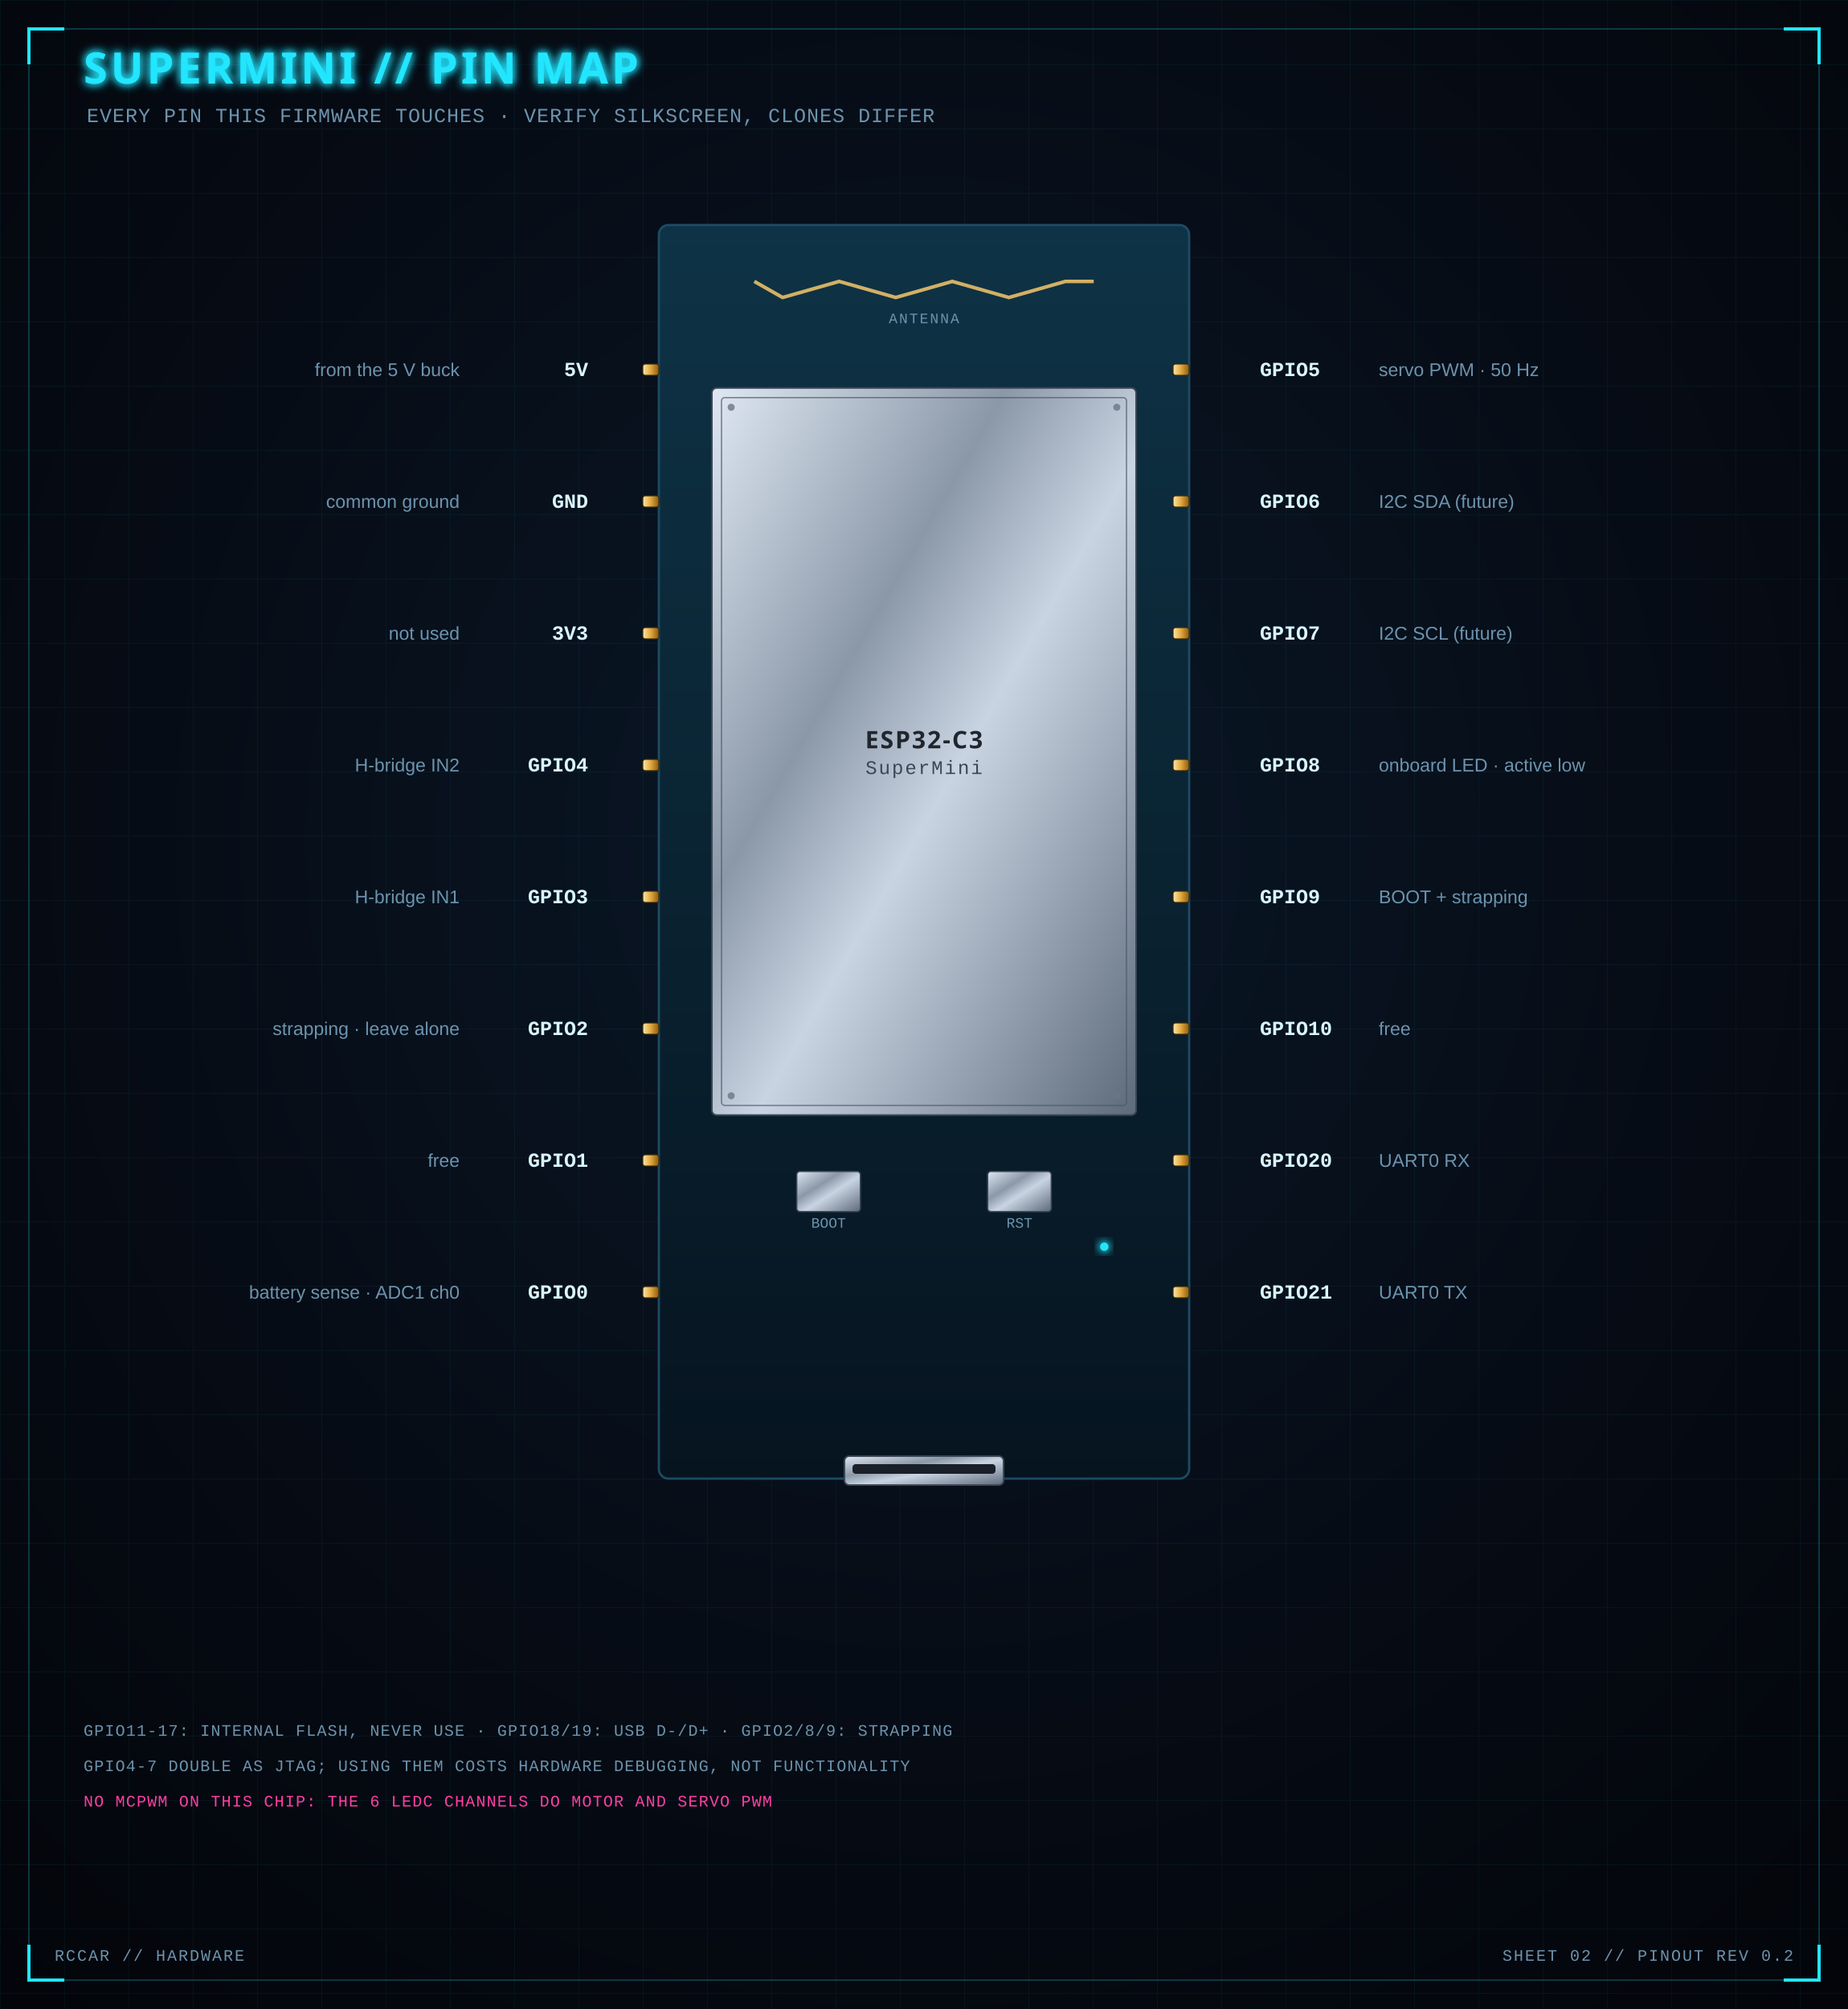
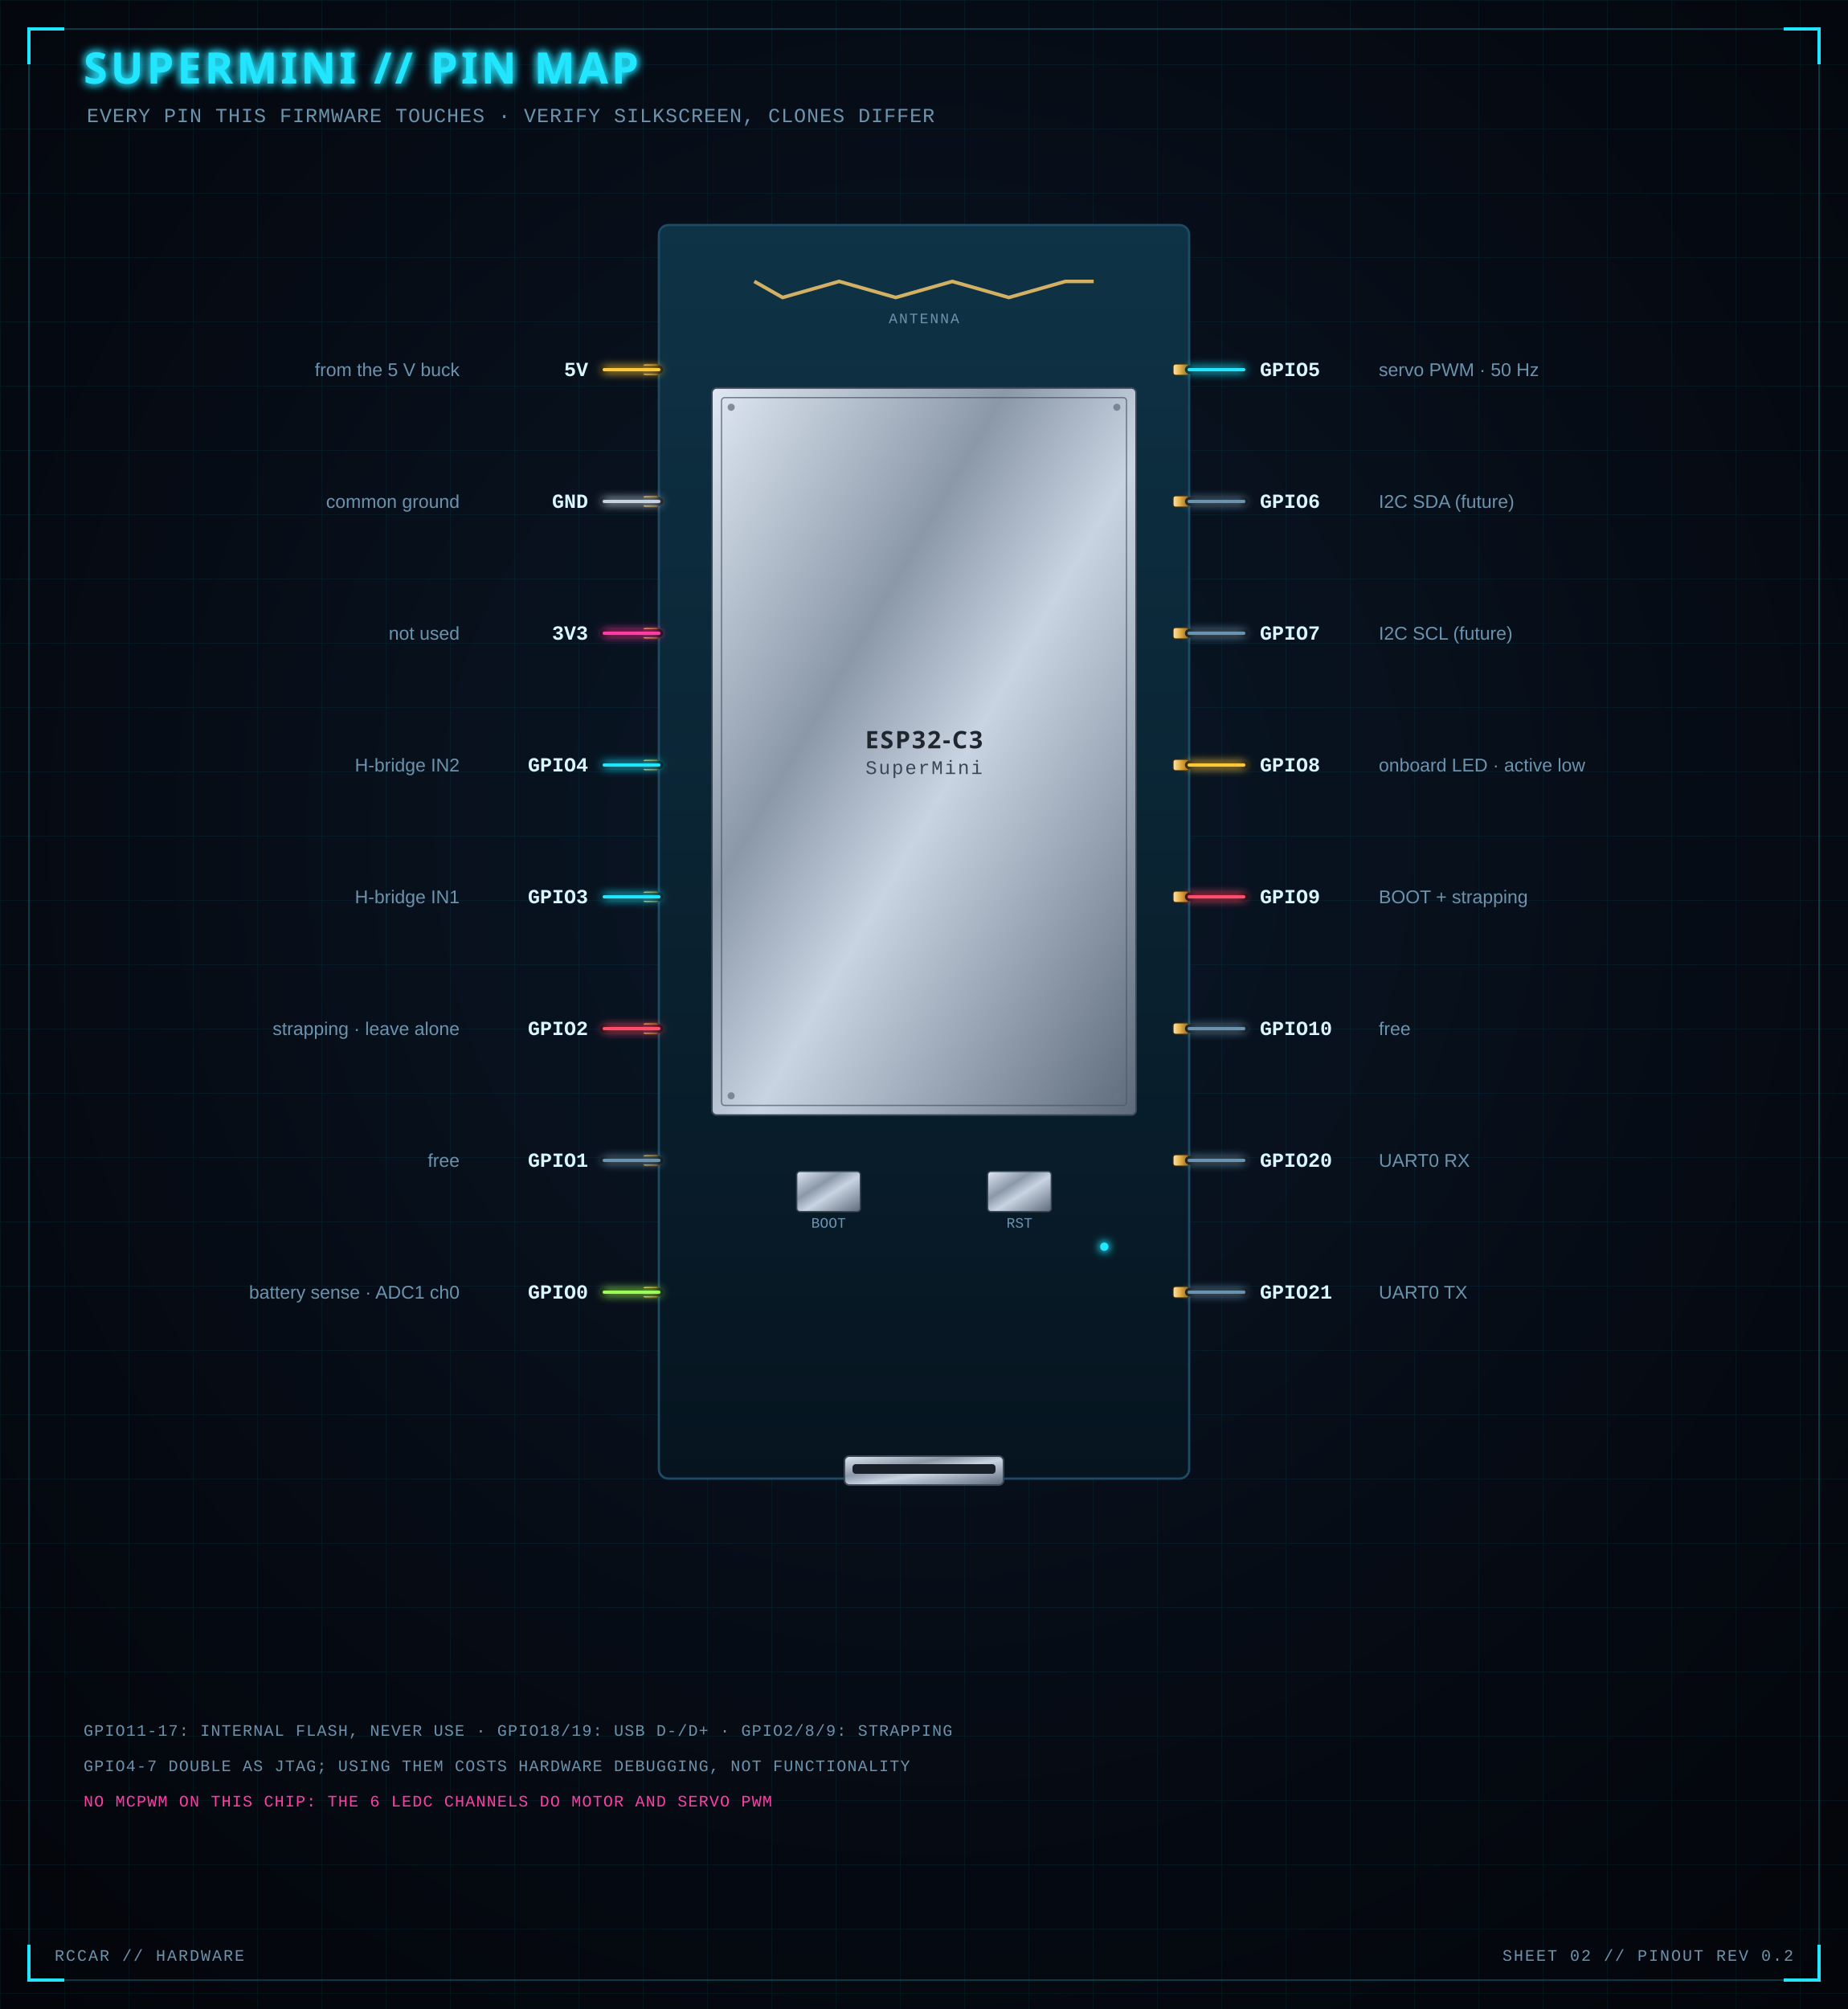
<svg xmlns="http://www.w3.org/2000/svg" width="1150" height="1250" viewBox="0 0 1150 1250">
  <defs>
    <pattern id="grid" width="40" height="40" patternUnits="userSpaceOnUse">
      <path d="M 40 0 L 0 0 0 40" fill="none" stroke="#22e6ff" stroke-opacity="0.055" stroke-width="1" />
    </pattern>
    <radialGradient id="bg" cx="0.5" cy="0.42" r="0.75">
      <stop offset="0" stop-color="#0a1828" />
      <stop offset="0.6" stop-color="#060b14" />
      <stop offset="1" stop-color="#03050a" />
    </radialGradient>
-     <filter id="glow" x="-60%" y="-60%" width="220%" height="220%">
+     <filter id="glow" filterUnits="userSpaceOnUse" x="-300" y="-300" width="4200" height="4200">
      <feGaussianBlur stdDeviation="3.0" result="b" />
      <feMerge>
        <feMergeNode in="b" />
        <feMergeNode in="b" />
        <feMergeNode in="SourceGraphic" />
      </feMerge>
    </filter>
    <linearGradient id="pcb" x1="0" y1="0" x2="0" y2="1">
      <stop offset="0" stop-color="#0e3346" />
      <stop offset="1" stop-color="#06141f" />
    </linearGradient>
    <linearGradient id="metal" x1="0" y1="0" x2="1" y2="1">
      <stop offset="0" stop-color="#dfe8f3" />
      <stop offset="0.35" stop-color="#8b98a8" />
      <stop offset="0.55" stop-color="#c9d4e2" />
      <stop offset="1" stop-color="#5d6a7a" />
    </linearGradient>
    <linearGradient id="gold" x1="0" y1="0" x2="1" y2="0">
      <stop offset="0" stop-color="#ffe6a8" />
      <stop offset="0.5" stop-color="#e0a83c" />
      <stop offset="1" stop-color="#8a5b12" />
    </linearGradient>
  </defs>
  <rect width="100%" height="100%" fill="#04060c" />
  <rect width="100%" height="100%" fill="url(#bg)" />
  <rect width="100%" height="100%" fill="url(#grid)" />
  <rect x="18" y="18" width="1114" height="1214" rx="2" fill="none" stroke="#22e6ff" stroke-width="1" opacity="0.22" />
  <path d="M 40 18 L 18 18 L 18 40" fill="none" stroke="#22e6ff" stroke-width="2" />
  <path d="M 1110 18 L 1132 18 L 1132 40" fill="none" stroke="#22e6ff" stroke-width="2" />
  <path d="M 40 1232 L 18 1232 L 18 1210" fill="none" stroke="#22e6ff" stroke-width="2" />
  <path d="M 1110 1232 L 1132 1232 L 1132 1210" fill="none" stroke="#22e6ff" stroke-width="2" />
  <text x="1116" y="1220" font-family="JetBrainsMono Nerd Font, JetBrains Mono, Liberation Mono, monospace" font-size="10" fill="#6c93ad" text-anchor="end" font-weight="400" opacity="1.0" letter-spacing="1">SHEET 02 // PINOUT   REV 0.2</text>
  <text x="34" y="1220" font-family="JetBrainsMono Nerd Font, JetBrains Mono, Liberation Mono, monospace" font-size="10" fill="#6c93ad" text-anchor="start" font-weight="400" opacity="1.0" letter-spacing="1">RCCAR // HARDWARE</text>
  <text x="52" y="52" font-family="Orbitron, Chakra Petch, sans-serif" font-size="27" fill="#22e6ff" text-anchor="start" font-weight="800" opacity="1.0" letter-spacing="2" filter="url(#glow)">SUPERMINI // PIN MAP</text>
  <text x="54" y="76" font-family="JetBrainsMono Nerd Font, JetBrains Mono, Liberation Mono, monospace" font-size="12.5" fill="#6c93ad" text-anchor="start" font-weight="400" opacity="1.0" letter-spacing="0.5">EVERY PIN THIS FIRMWARE TOUCHES  ·  VERIFY SILKSCREEN, CLONES DIFFER</text>
  <rect x="410" y="140" width="330" height="780" rx="6" fill="url(#pcb)" stroke="#1d4b63" stroke-width="1.4" opacity="1.0" />
  <path d="M 469.4 175.1 L 487.0 185.1 L 522.2 175.1 L 557.4 185.1 L 592.6 175.1 L 627.8 185.1 L 663.0 175.1 L 680.6 175.1" fill="none" stroke="#f6c76a" stroke-width="2.2" opacity="0.85" />
  <text x="575.0" y="201.1" font-family="JetBrainsMono Nerd Font, JetBrains Mono, Liberation Mono, monospace" font-size="9" fill="#6c93ad" text-anchor="middle" font-weight="400" opacity="1.0" letter-spacing="1">ANTENNA</text>
  <rect x="443.0" y="241.4" width="264.0" height="452.4" rx="3" fill="url(#metal)" stroke="#3c4756" stroke-width="1" />
  <rect x="449.0" y="247.4" width="252.0" height="440.4" rx="2" fill="none" stroke="#4a5665" stroke-width="0.8" opacity="0.7" />
  <text x="575.0" y="465.6" font-family="Orbitron, Chakra Petch, sans-serif" font-size="15" fill="#20262e" text-anchor="middle" font-weight="700" opacity="1.0" letter-spacing="1">ESP32-C3</text>
  <text x="575.0" y="481.6" font-family="JetBrainsMono Nerd Font, JetBrains Mono, Liberation Mono, monospace" font-size="12" fill="#3c4756" text-anchor="middle" font-weight="400" opacity="1.0" letter-spacing="1">SuperMini</text>
  <circle cx="455.0" cy="253.4" r="2.2" fill="#6b7684" opacity="0.8" />
  <circle cx="455.0" cy="681.8" r="2.2" fill="#6b7684" opacity="0.8" />
  <circle cx="695.0" cy="253.4" r="2.2" fill="#6b7684" opacity="0.8" />
  <circle cx="695.0" cy="681.8" r="2.2" fill="#6b7684" opacity="0.8" />
  <rect x="495.8" y="728.9" width="39.6" height="24.96" rx="2" fill="url(#metal)" stroke="#3c4756" stroke-width="0.8" />
  <rect x="614.6" y="728.9" width="39.6" height="24.96" rx="2" fill="url(#metal)" stroke="#3c4756" stroke-width="0.8" />
  <text x="515.6" y="763.86" font-family="JetBrainsMono Nerd Font, JetBrains Mono, Liberation Mono, monospace" font-size="9" fill="#6c93ad" text-anchor="middle" font-weight="400" opacity="1.0">BOOT</text>
  <text x="634.4" y="763.86" font-family="JetBrainsMono Nerd Font, JetBrains Mono, Liberation Mono, monospace" font-size="9" fill="#6c93ad" text-anchor="middle" font-weight="400" opacity="1.0">RST</text>
  <circle cx="687.2" cy="775.7" r="2.6" fill="#22e6ff" filter="url(#glow)" />
  <rect x="525.5" y="906" width="99.0" height="18" rx="3" fill="url(#metal)" stroke="#3c4756" stroke-width="1" />
  <rect x="530.5" y="911" width="89.0" height="6" rx="2" fill="#1a2029" />
  <rect x="400" y="226.5" width="10" height="7" rx="1.5" fill="url(#gold)" stroke="#3a2a08" stroke-width="0.6" />
  <rect x="400" y="308.5" width="10" height="7" rx="1.5" fill="url(#gold)" stroke="#3a2a08" stroke-width="0.6" />
  <rect x="400" y="390.5" width="10" height="7" rx="1.5" fill="url(#gold)" stroke="#3a2a08" stroke-width="0.6" />
  <rect x="400" y="472.5" width="10" height="7" rx="1.5" fill="url(#gold)" stroke="#3a2a08" stroke-width="0.6" />
  <rect x="400" y="554.5" width="10" height="7" rx="1.5" fill="url(#gold)" stroke="#3a2a08" stroke-width="0.6" />
  <rect x="400" y="636.5" width="10" height="7" rx="1.5" fill="url(#gold)" stroke="#3a2a08" stroke-width="0.6" />
  <rect x="400" y="718.5" width="10" height="7" rx="1.5" fill="url(#gold)" stroke="#3a2a08" stroke-width="0.6" />
  <rect x="400" y="800.5" width="10" height="7" rx="1.5" fill="url(#gold)" stroke="#3a2a08" stroke-width="0.6" />
  <rect x="730" y="226.5" width="10" height="7" rx="1.5" fill="url(#gold)" stroke="#3a2a08" stroke-width="0.6" />
  <rect x="730" y="308.5" width="10" height="7" rx="1.5" fill="url(#gold)" stroke="#3a2a08" stroke-width="0.6" />
  <rect x="730" y="390.5" width="10" height="7" rx="1.5" fill="url(#gold)" stroke="#3a2a08" stroke-width="0.6" />
  <rect x="730" y="472.5" width="10" height="7" rx="1.5" fill="url(#gold)" stroke="#3a2a08" stroke-width="0.6" />
  <rect x="730" y="554.5" width="10" height="7" rx="1.5" fill="url(#gold)" stroke="#3a2a08" stroke-width="0.6" />
  <rect x="730" y="636.5" width="10" height="7" rx="1.5" fill="url(#gold)" stroke="#3a2a08" stroke-width="0.6" />
  <rect x="730" y="718.5" width="10" height="7" rx="1.5" fill="url(#gold)" stroke="#3a2a08" stroke-width="0.6" />
  <rect x="730" y="800.5" width="10" height="7" rx="1.5" fill="url(#gold)" stroke="#3a2a08" stroke-width="0.6" />
-   <path d="M 376 230 L 410 230" fill="none" stroke="#ffb020" stroke-width="2" stroke-linejoin="round" stroke-linecap="round" filter="url(#glow)" />
+   <path d="M 376 230 L 410 230" fill="none" stroke="#010307" stroke-width="5.2" stroke-linejoin="round" stroke-linecap="round" opacity="0.92" />
+   <path d="M 376 230 L 410 230" fill="none" stroke="#ffc93c" stroke-width="2" stroke-linejoin="round" stroke-linecap="round" filter="url(#glow)" />
  <text x="286" y="234" font-family="Chakra Petch, Liberation Sans, sans-serif" font-size="11.5" fill="#6c93ad" text-anchor="end" font-weight="400" opacity="1.0">from the 5 V buck</text>
  <text x="366" y="234" font-family="JetBrainsMono Nerd Font, JetBrains Mono, Liberation Mono, monospace" font-size="12.5" fill="#d9f6ff" text-anchor="end" font-weight="700" opacity="1.0">5V</text>
-   <path d="M 376 312 L 410 312" fill="none" stroke="#6c93ad" stroke-width="2" stroke-linejoin="round" stroke-linecap="round" filter="url(#glow)" />
+   <path d="M 376 312 L 410 312" fill="none" stroke="#010307" stroke-width="5.2" stroke-linejoin="round" stroke-linecap="round" opacity="0.92" />
+   <path d="M 376 312 L 410 312" fill="none" stroke="#c2d3e2" stroke-width="2" stroke-linejoin="round" stroke-linecap="round" filter="url(#glow)" />
  <text x="286" y="316" font-family="Chakra Petch, Liberation Sans, sans-serif" font-size="11.5" fill="#6c93ad" text-anchor="end" font-weight="400" opacity="1.0">common ground</text>
  <text x="366" y="316" font-family="JetBrainsMono Nerd Font, JetBrains Mono, Liberation Mono, monospace" font-size="12.5" fill="#d9f6ff" text-anchor="end" font-weight="700" opacity="1.0">GND</text>
+   <path d="M 376 394 L 410 394" fill="none" stroke="#010307" stroke-width="5.2" stroke-linejoin="round" stroke-linecap="round" opacity="0.92" />
  <path d="M 376 394 L 410 394" fill="none" stroke="#ff3ea5" stroke-width="2" stroke-linejoin="round" stroke-linecap="round" filter="url(#glow)" />
  <text x="286" y="398" font-family="Chakra Petch, Liberation Sans, sans-serif" font-size="11.5" fill="#6c93ad" text-anchor="end" font-weight="400" opacity="1.0">not used</text>
  <text x="366" y="398" font-family="JetBrainsMono Nerd Font, JetBrains Mono, Liberation Mono, monospace" font-size="12.5" fill="#d9f6ff" text-anchor="end" font-weight="700" opacity="1.0">3V3</text>
+   <path d="M 376 476 L 410 476" fill="none" stroke="#010307" stroke-width="5.2" stroke-linejoin="round" stroke-linecap="round" opacity="0.92" />
  <path d="M 376 476 L 410 476" fill="none" stroke="#22e6ff" stroke-width="2" stroke-linejoin="round" stroke-linecap="round" filter="url(#glow)" />
  <text x="286" y="480" font-family="Chakra Petch, Liberation Sans, sans-serif" font-size="11.5" fill="#6c93ad" text-anchor="end" font-weight="400" opacity="1.0">H-bridge IN2</text>
  <text x="366" y="480" font-family="JetBrainsMono Nerd Font, JetBrains Mono, Liberation Mono, monospace" font-size="12.5" fill="#d9f6ff" text-anchor="end" font-weight="700" opacity="1.0">GPIO4</text>
+   <path d="M 376 558 L 410 558" fill="none" stroke="#010307" stroke-width="5.2" stroke-linejoin="round" stroke-linecap="round" opacity="0.92" />
  <path d="M 376 558 L 410 558" fill="none" stroke="#22e6ff" stroke-width="2" stroke-linejoin="round" stroke-linecap="round" filter="url(#glow)" />
  <text x="286" y="562" font-family="Chakra Petch, Liberation Sans, sans-serif" font-size="11.5" fill="#6c93ad" text-anchor="end" font-weight="400" opacity="1.0">H-bridge IN1</text>
  <text x="366" y="562" font-family="JetBrainsMono Nerd Font, JetBrains Mono, Liberation Mono, monospace" font-size="12.5" fill="#d9f6ff" text-anchor="end" font-weight="700" opacity="1.0">GPIO3</text>
+   <path d="M 376 640 L 410 640" fill="none" stroke="#010307" stroke-width="5.2" stroke-linejoin="round" stroke-linecap="round" opacity="0.92" />
  <path d="M 376 640 L 410 640" fill="none" stroke="#ff4d6d" stroke-width="2" stroke-linejoin="round" stroke-linecap="round" filter="url(#glow)" />
  <text x="286" y="644" font-family="Chakra Petch, Liberation Sans, sans-serif" font-size="11.5" fill="#6c93ad" text-anchor="end" font-weight="400" opacity="1.0">strapping · leave alone</text>
  <text x="366" y="644" font-family="JetBrainsMono Nerd Font, JetBrains Mono, Liberation Mono, monospace" font-size="12.5" fill="#d9f6ff" text-anchor="end" font-weight="700" opacity="1.0">GPIO2</text>
+   <path d="M 376 722 L 410 722" fill="none" stroke="#010307" stroke-width="5.2" stroke-linejoin="round" stroke-linecap="round" opacity="0.92" />
  <path d="M 376 722 L 410 722" fill="none" stroke="#6c93ad" stroke-width="2" stroke-linejoin="round" stroke-linecap="round" filter="url(#glow)" />
  <text x="286" y="726" font-family="Chakra Petch, Liberation Sans, sans-serif" font-size="11.5" fill="#6c93ad" text-anchor="end" font-weight="400" opacity="1.0">free</text>
  <text x="366" y="726" font-family="JetBrainsMono Nerd Font, JetBrains Mono, Liberation Mono, monospace" font-size="12.5" fill="#d9f6ff" text-anchor="end" font-weight="700" opacity="1.0">GPIO1</text>
+   <path d="M 376 804 L 410 804" fill="none" stroke="#010307" stroke-width="5.2" stroke-linejoin="round" stroke-linecap="round" opacity="0.92" />
  <path d="M 376 804 L 410 804" fill="none" stroke="#9dff5a" stroke-width="2" stroke-linejoin="round" stroke-linecap="round" filter="url(#glow)" />
  <text x="286" y="808" font-family="Chakra Petch, Liberation Sans, sans-serif" font-size="11.5" fill="#6c93ad" text-anchor="end" font-weight="400" opacity="1.0">battery sense · ADC1 ch0</text>
  <text x="366" y="808" font-family="JetBrainsMono Nerd Font, JetBrains Mono, Liberation Mono, monospace" font-size="12.5" fill="#d9f6ff" text-anchor="end" font-weight="700" opacity="1.0">GPIO0</text>
+   <path d="M 740 230 L 774 230" fill="none" stroke="#010307" stroke-width="5.2" stroke-linejoin="round" stroke-linecap="round" opacity="0.92" />
  <path d="M 740 230 L 774 230" fill="none" stroke="#22e6ff" stroke-width="2" stroke-linejoin="round" stroke-linecap="round" filter="url(#glow)" />
  <text x="784" y="234" font-family="JetBrainsMono Nerd Font, JetBrains Mono, Liberation Mono, monospace" font-size="12.5" fill="#d9f6ff" text-anchor="start" font-weight="700" opacity="1.0">GPIO5</text>
  <text x="858" y="234" font-family="Chakra Petch, Liberation Sans, sans-serif" font-size="11.5" fill="#6c93ad" text-anchor="start" font-weight="400" opacity="1.0">servo PWM · 50 Hz</text>
+   <path d="M 740 312 L 774 312" fill="none" stroke="#010307" stroke-width="5.2" stroke-linejoin="round" stroke-linecap="round" opacity="0.92" />
  <path d="M 740 312 L 774 312" fill="none" stroke="#6c93ad" stroke-width="2" stroke-linejoin="round" stroke-linecap="round" filter="url(#glow)" />
  <text x="784" y="316" font-family="JetBrainsMono Nerd Font, JetBrains Mono, Liberation Mono, monospace" font-size="12.5" fill="#d9f6ff" text-anchor="start" font-weight="700" opacity="1.0">GPIO6</text>
  <text x="858" y="316" font-family="Chakra Petch, Liberation Sans, sans-serif" font-size="11.5" fill="#6c93ad" text-anchor="start" font-weight="400" opacity="1.0">I2C SDA (future)</text>
+   <path d="M 740 394 L 774 394" fill="none" stroke="#010307" stroke-width="5.2" stroke-linejoin="round" stroke-linecap="round" opacity="0.92" />
  <path d="M 740 394 L 774 394" fill="none" stroke="#6c93ad" stroke-width="2" stroke-linejoin="round" stroke-linecap="round" filter="url(#glow)" />
  <text x="784" y="398" font-family="JetBrainsMono Nerd Font, JetBrains Mono, Liberation Mono, monospace" font-size="12.5" fill="#d9f6ff" text-anchor="start" font-weight="700" opacity="1.0">GPIO7</text>
  <text x="858" y="398" font-family="Chakra Petch, Liberation Sans, sans-serif" font-size="11.5" fill="#6c93ad" text-anchor="start" font-weight="400" opacity="1.0">I2C SCL (future)</text>
-   <path d="M 740 476 L 774 476" fill="none" stroke="#ffb020" stroke-width="2" stroke-linejoin="round" stroke-linecap="round" filter="url(#glow)" />
+   <path d="M 740 476 L 774 476" fill="none" stroke="#010307" stroke-width="5.2" stroke-linejoin="round" stroke-linecap="round" opacity="0.92" />
+   <path d="M 740 476 L 774 476" fill="none" stroke="#ffc93c" stroke-width="2" stroke-linejoin="round" stroke-linecap="round" filter="url(#glow)" />
  <text x="784" y="480" font-family="JetBrainsMono Nerd Font, JetBrains Mono, Liberation Mono, monospace" font-size="12.5" fill="#d9f6ff" text-anchor="start" font-weight="700" opacity="1.0">GPIO8</text>
  <text x="858" y="480" font-family="Chakra Petch, Liberation Sans, sans-serif" font-size="11.5" fill="#6c93ad" text-anchor="start" font-weight="400" opacity="1.0">onboard LED · active low</text>
+   <path d="M 740 558 L 774 558" fill="none" stroke="#010307" stroke-width="5.2" stroke-linejoin="round" stroke-linecap="round" opacity="0.92" />
  <path d="M 740 558 L 774 558" fill="none" stroke="#ff4d6d" stroke-width="2" stroke-linejoin="round" stroke-linecap="round" filter="url(#glow)" />
  <text x="784" y="562" font-family="JetBrainsMono Nerd Font, JetBrains Mono, Liberation Mono, monospace" font-size="12.5" fill="#d9f6ff" text-anchor="start" font-weight="700" opacity="1.0">GPIO9</text>
  <text x="858" y="562" font-family="Chakra Petch, Liberation Sans, sans-serif" font-size="11.5" fill="#6c93ad" text-anchor="start" font-weight="400" opacity="1.0">BOOT + strapping</text>
+   <path d="M 740 640 L 774 640" fill="none" stroke="#010307" stroke-width="5.2" stroke-linejoin="round" stroke-linecap="round" opacity="0.92" />
  <path d="M 740 640 L 774 640" fill="none" stroke="#6c93ad" stroke-width="2" stroke-linejoin="round" stroke-linecap="round" filter="url(#glow)" />
  <text x="784" y="644" font-family="JetBrainsMono Nerd Font, JetBrains Mono, Liberation Mono, monospace" font-size="12.5" fill="#d9f6ff" text-anchor="start" font-weight="700" opacity="1.0">GPIO10</text>
  <text x="858" y="644" font-family="Chakra Petch, Liberation Sans, sans-serif" font-size="11.5" fill="#6c93ad" text-anchor="start" font-weight="400" opacity="1.0">free</text>
+   <path d="M 740 722 L 774 722" fill="none" stroke="#010307" stroke-width="5.2" stroke-linejoin="round" stroke-linecap="round" opacity="0.92" />
  <path d="M 740 722 L 774 722" fill="none" stroke="#6c93ad" stroke-width="2" stroke-linejoin="round" stroke-linecap="round" filter="url(#glow)" />
  <text x="784" y="726" font-family="JetBrainsMono Nerd Font, JetBrains Mono, Liberation Mono, monospace" font-size="12.5" fill="#d9f6ff" text-anchor="start" font-weight="700" opacity="1.0">GPIO20</text>
  <text x="858" y="726" font-family="Chakra Petch, Liberation Sans, sans-serif" font-size="11.5" fill="#6c93ad" text-anchor="start" font-weight="400" opacity="1.0">UART0 RX</text>
+   <path d="M 740 804 L 774 804" fill="none" stroke="#010307" stroke-width="5.2" stroke-linejoin="round" stroke-linecap="round" opacity="0.92" />
  <path d="M 740 804 L 774 804" fill="none" stroke="#6c93ad" stroke-width="2" stroke-linejoin="round" stroke-linecap="round" filter="url(#glow)" />
  <text x="784" y="808" font-family="JetBrainsMono Nerd Font, JetBrains Mono, Liberation Mono, monospace" font-size="12.5" fill="#d9f6ff" text-anchor="start" font-weight="700" opacity="1.0">GPIO21</text>
  <text x="858" y="808" font-family="Chakra Petch, Liberation Sans, sans-serif" font-size="11.5" fill="#6c93ad" text-anchor="start" font-weight="400" opacity="1.0">UART0 TX</text>
  <text x="52" y="1080" font-family="JetBrainsMono Nerd Font, JetBrains Mono, Liberation Mono, monospace" font-size="10" fill="#6c93ad" text-anchor="start" font-weight="400" opacity="1.0" letter-spacing="0.6">GPIO11-17: INTERNAL FLASH, NEVER USE   ·   GPIO18/19: USB D-/D+   ·   GPIO2/8/9: STRAPPING</text>
  <text x="52" y="1102" font-family="JetBrainsMono Nerd Font, JetBrains Mono, Liberation Mono, monospace" font-size="10" fill="#6c93ad" text-anchor="start" font-weight="400" opacity="1.0" letter-spacing="0.6">GPIO4-7 DOUBLE AS JTAG; USING THEM COSTS HARDWARE DEBUGGING, NOT FUNCTIONALITY</text>
  <text x="52" y="1124" font-family="JetBrainsMono Nerd Font, JetBrains Mono, Liberation Mono, monospace" font-size="10" fill="#ff3ea5" text-anchor="start" font-weight="400" opacity="1.0" letter-spacing="0.6">NO MCPWM ON THIS CHIP: THE 6 LEDC CHANNELS DO MOTOR AND SERVO PWM</text>
</svg>
